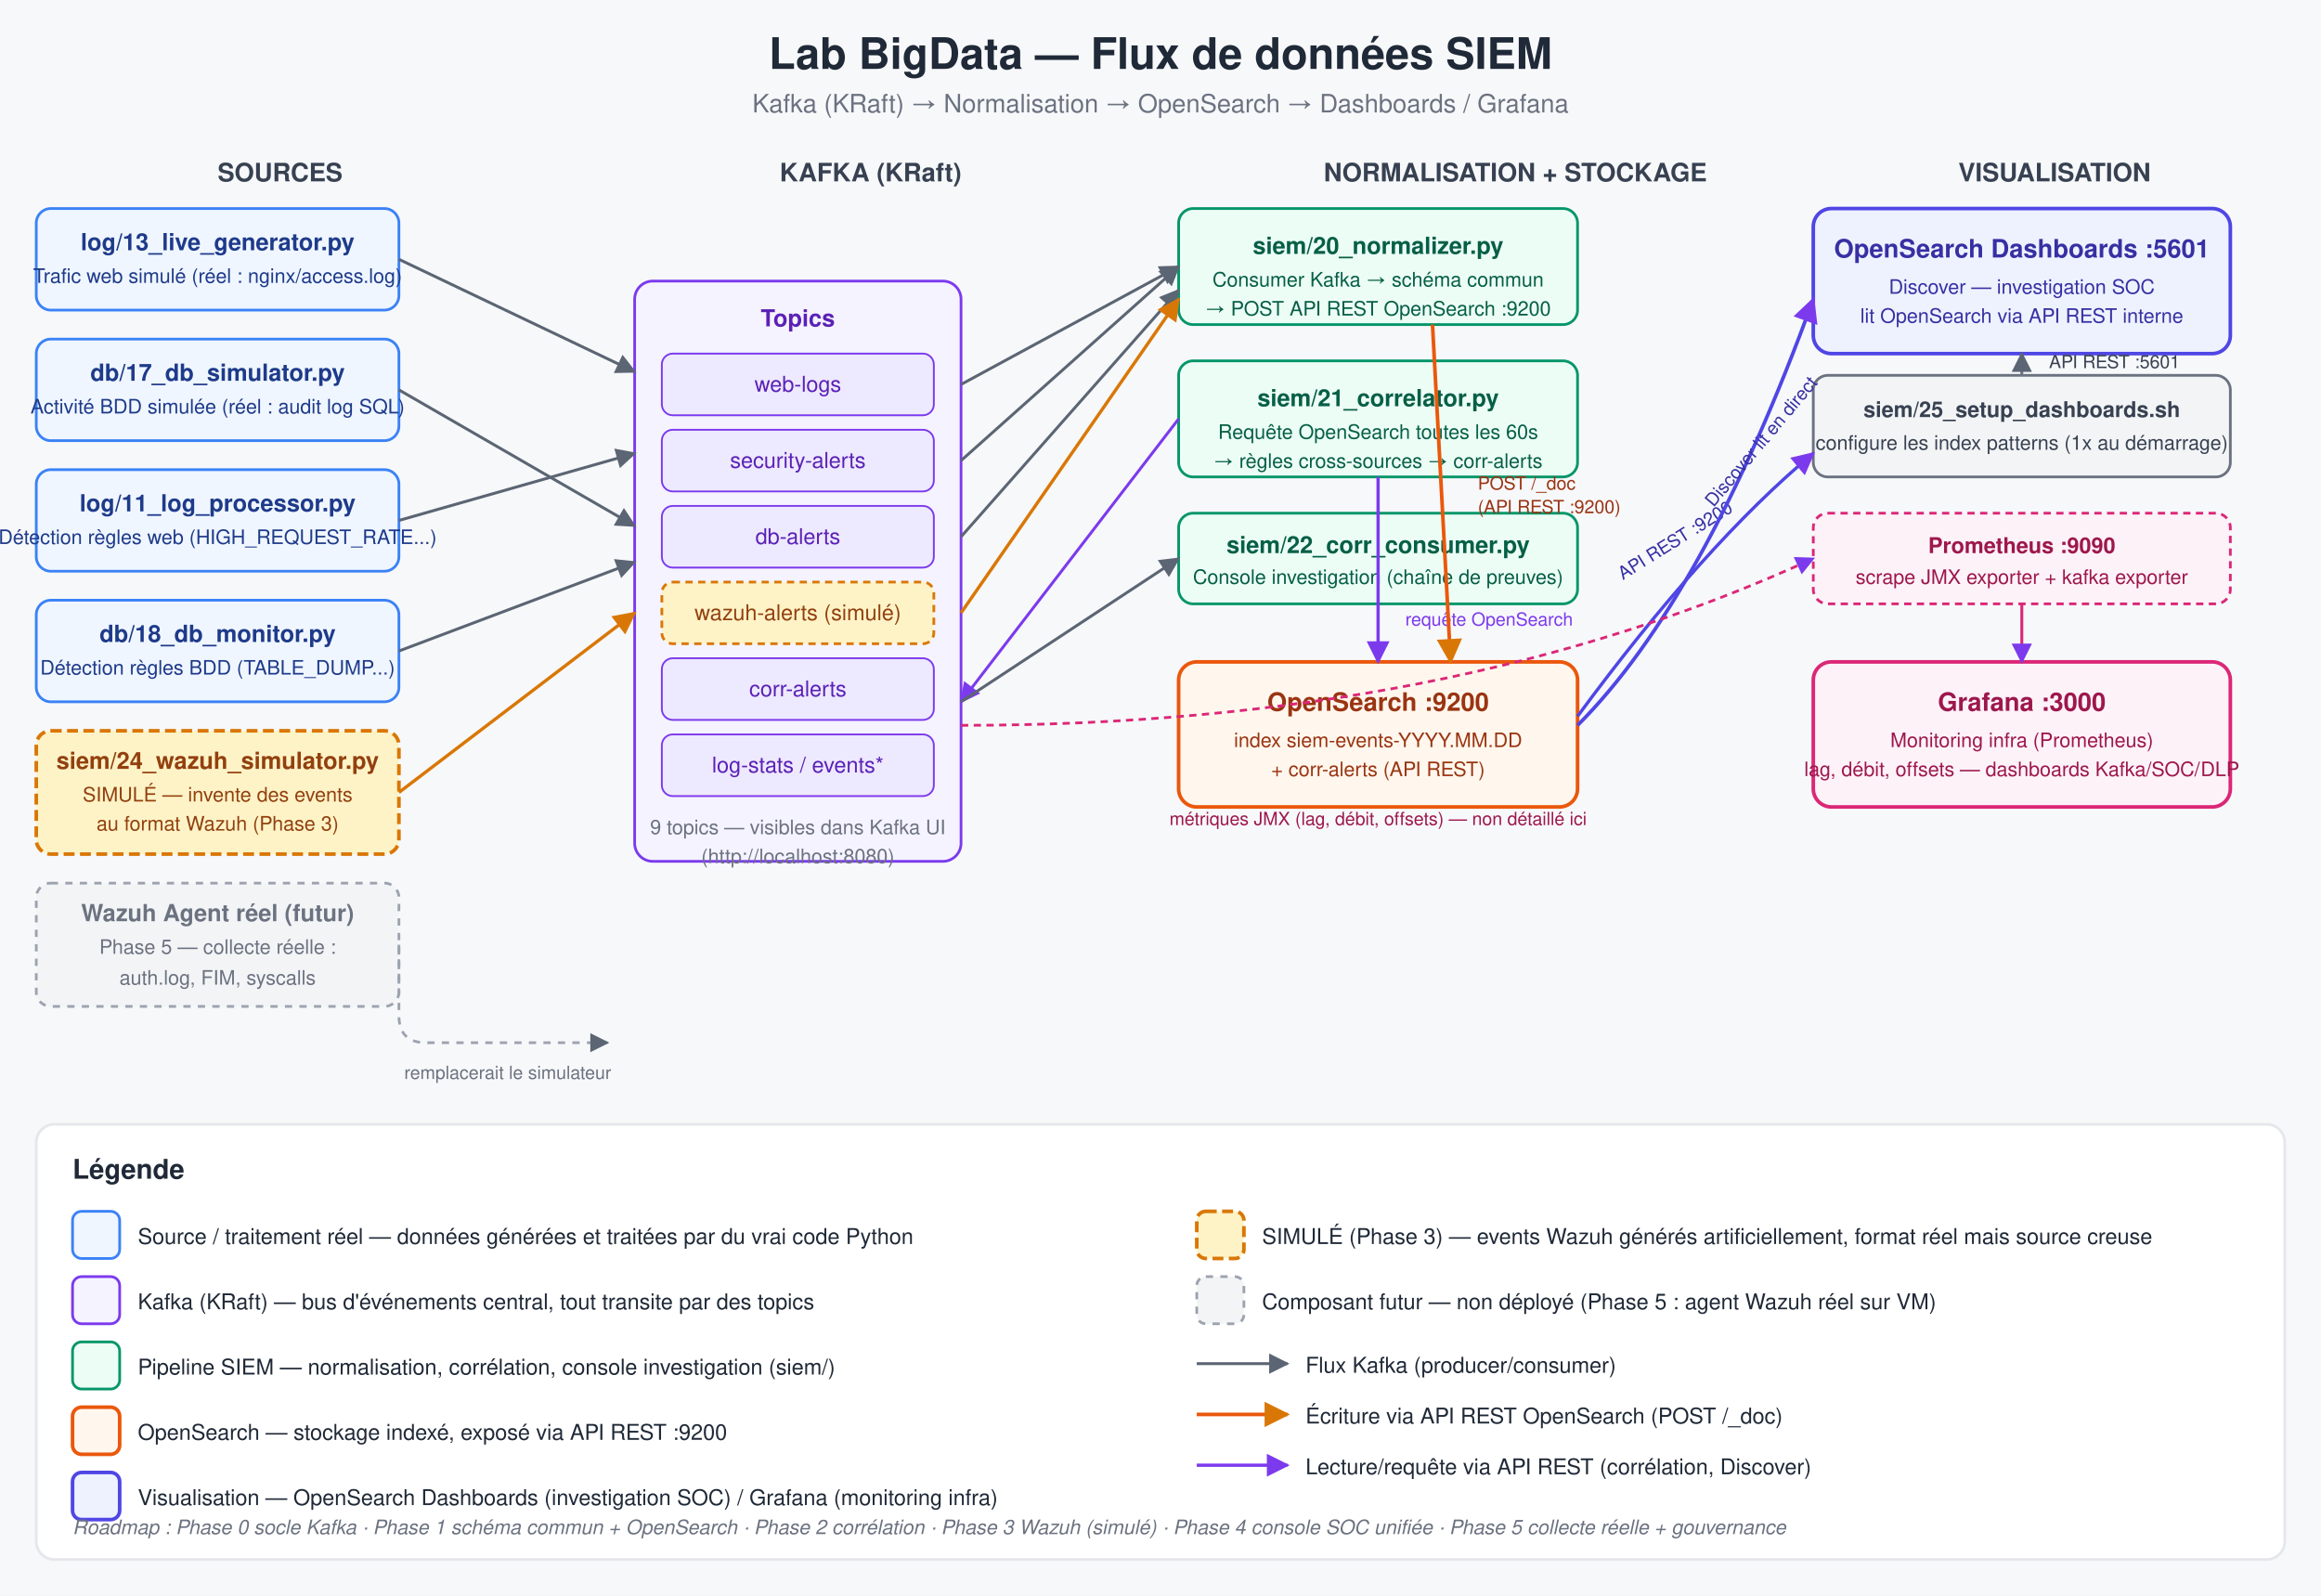
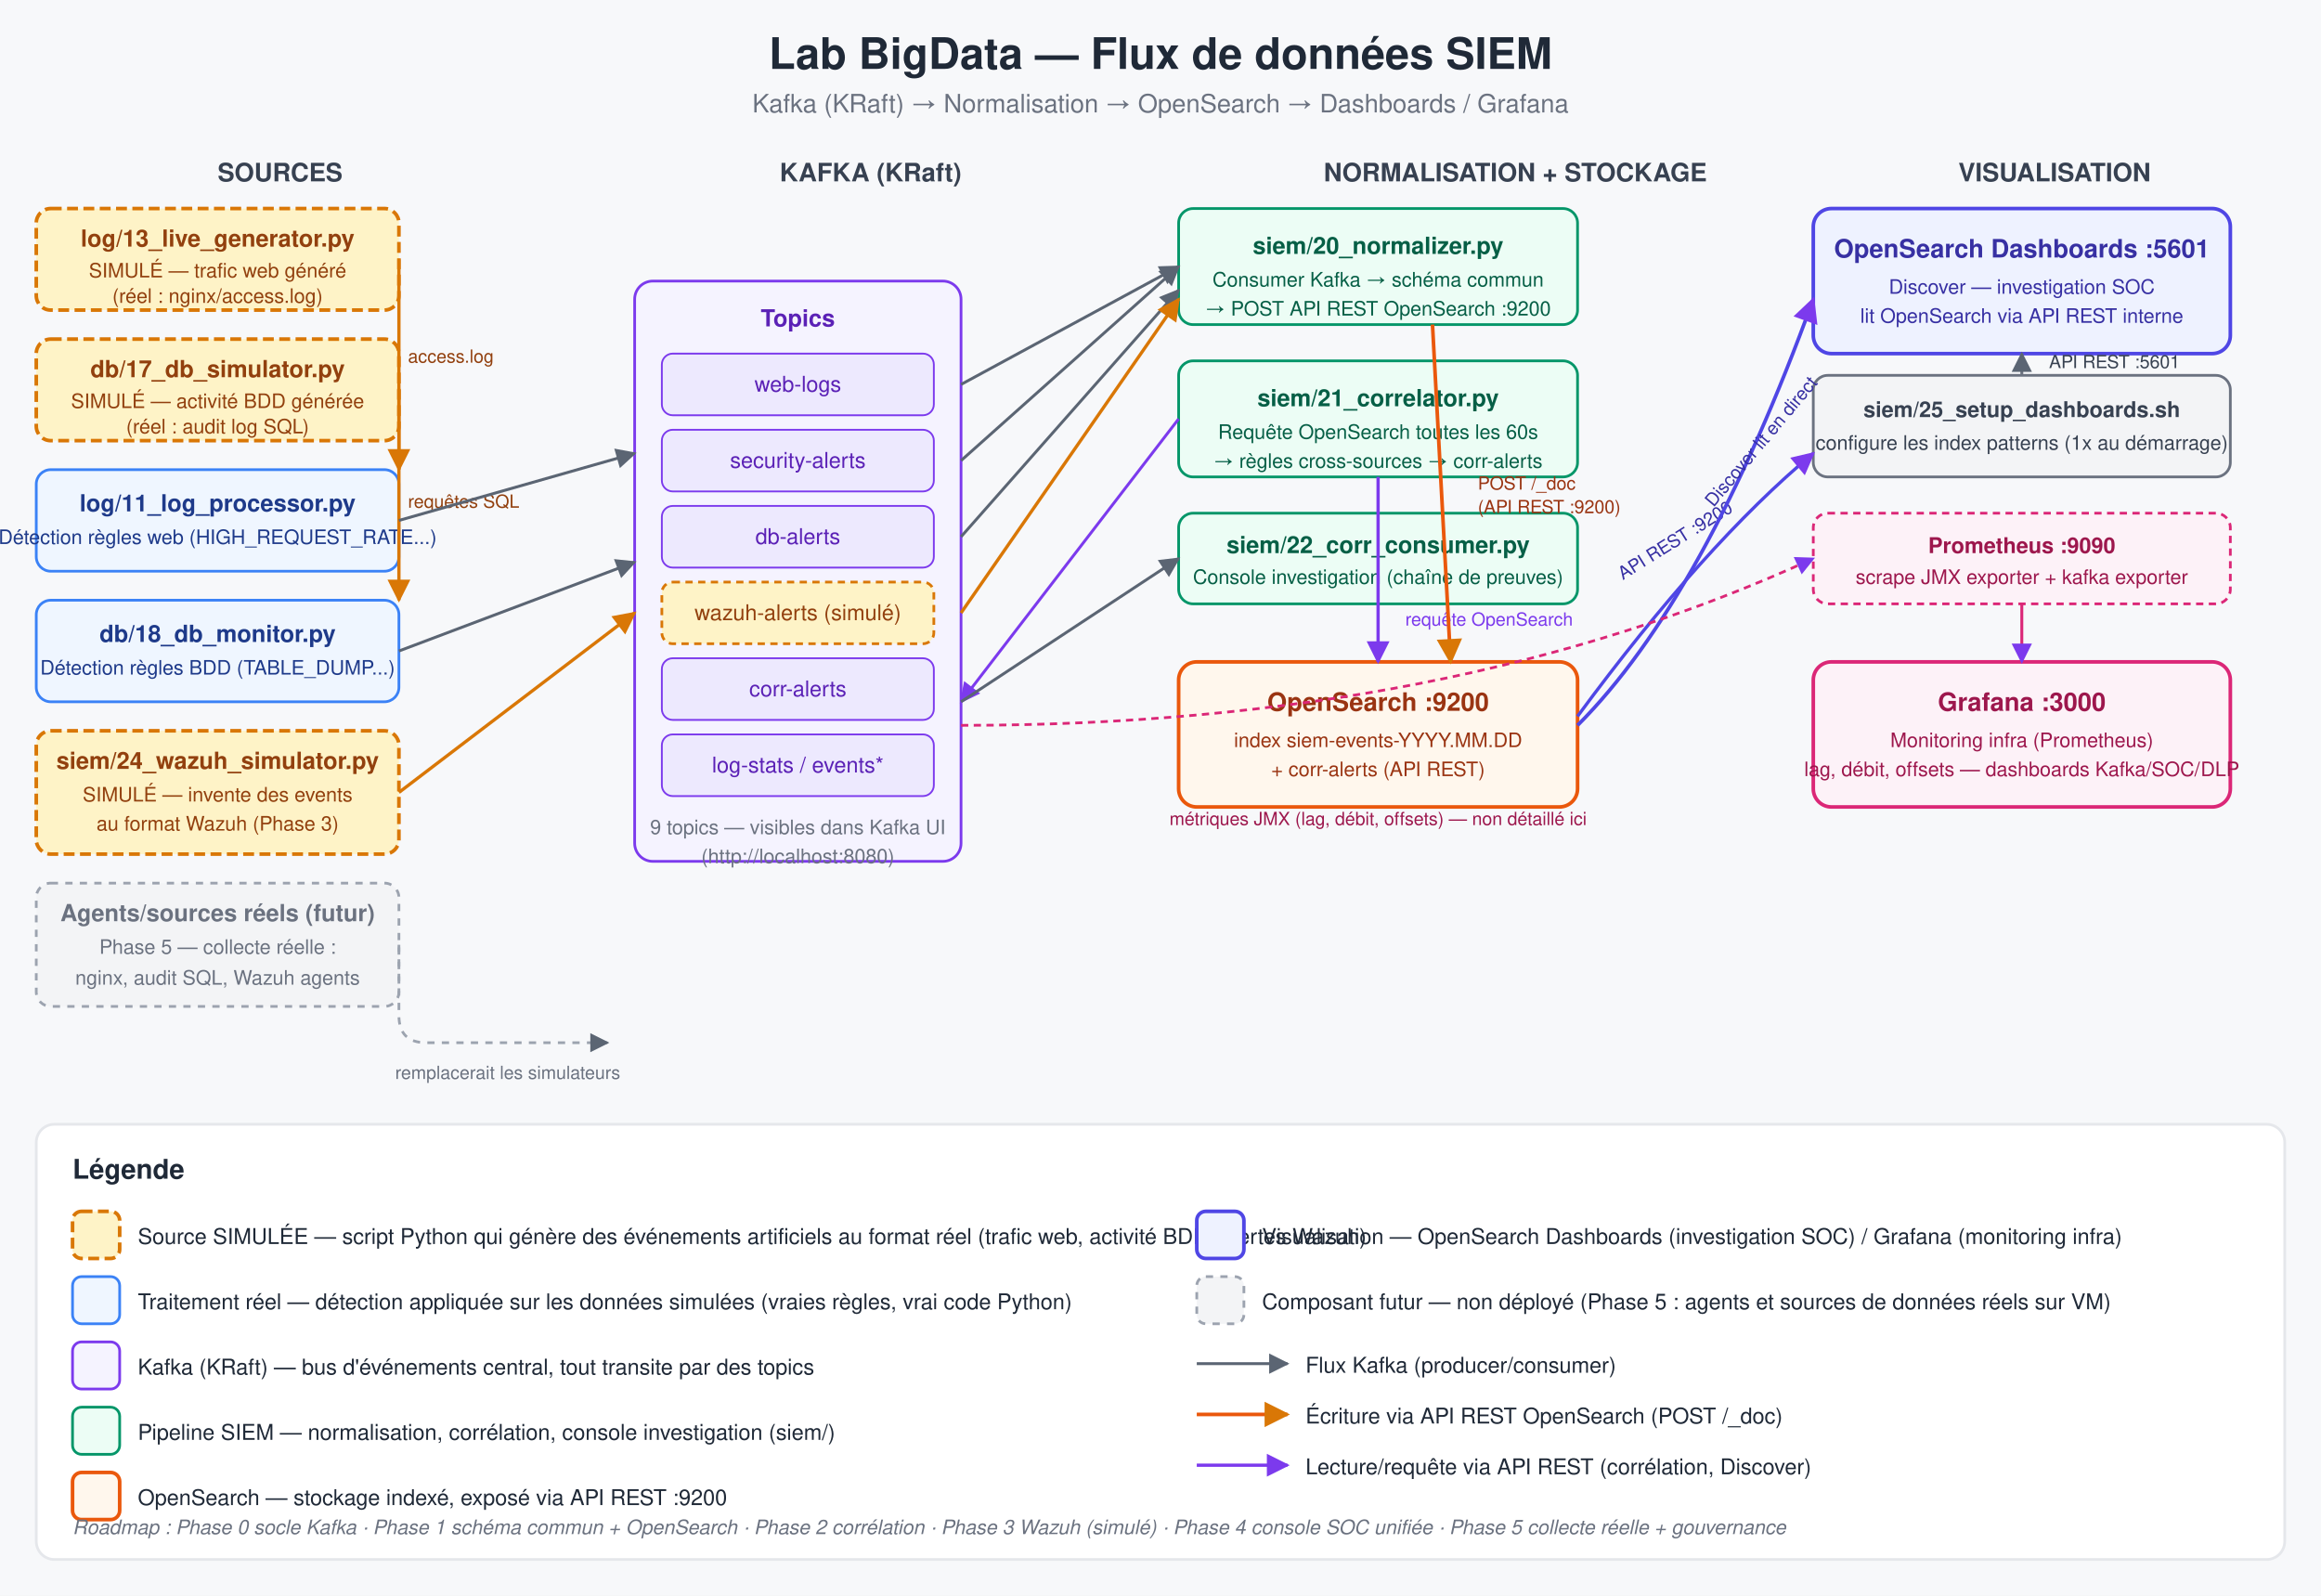
<svg xmlns="http://www.w3.org/2000/svg" viewBox="0 0 1280 880" font-family="Helvetica, Arial, sans-serif">
  <defs>
    <marker id="arrow" viewBox="0 0 10 10" refX="9" refY="5" markerWidth="7" markerHeight="7" orient="auto-start-reverse">
      <path d="M0,0 L10,5 L0,10 z" fill="#5b6573" />
    </marker>
    <marker id="arrow-orange" viewBox="0 0 10 10" refX="9" refY="5" markerWidth="7" markerHeight="7" orient="auto-start-reverse">
      <path d="M0,0 L10,5 L0,10 z" fill="#d97706" />
    </marker>
    <marker id="arrow-purple" viewBox="0 0 10 10" refX="9" refY="5" markerWidth="7" markerHeight="7" orient="auto-start-reverse">
      <path d="M0,0 L10,5 L0,10 z" fill="#7c3aed" />
    </marker>
  </defs>
  <rect width="1280" height="880" fill="#f7f8fa" />
  <text x="640" y="38" text-anchor="middle" font-size="24" font-weight="700" fill="#1f2937">Lab BigData — Flux de données SIEM</text>
  <text x="640" y="62" text-anchor="middle" font-size="14" fill="#6b7280">Kafka (KRaft) → Normalisation → OpenSearch → Dashboards / Grafana</text>
  <text x="120" y="100" font-size="14" font-weight="700" fill="#374151">SOURCES</text>
-   <rect x="20" y="115" width="200" height="56" rx="8" fill="#eff6ff" stroke="#3b82f6" stroke-width="1.5" />
-   <text x="120" y="138" text-anchor="middle" font-size="13" font-weight="600" fill="#1e3a8a">log/13_live_generator.py</text>
-   <text x="120" y="156" text-anchor="middle" font-size="11" fill="#1e3a8a">Trafic web simulé (réel : nginx/access.log)</text>
-   <rect x="20" y="187" width="200" height="56" rx="8" fill="#eff6ff" stroke="#3b82f6" stroke-width="1.5" />
-   <text x="120" y="210" text-anchor="middle" font-size="13" font-weight="600" fill="#1e3a8a">db/17_db_simulator.py</text>
-   <text x="120" y="228" text-anchor="middle" font-size="11" fill="#1e3a8a">Activité BDD simulée (réel : audit log SQL)</text>
+   <rect x="20" y="115" width="200" height="56" rx="8" fill="#fef3c7" stroke="#d97706" stroke-width="2" stroke-dasharray="6,3" />
+   <text x="120" y="136" text-anchor="middle" font-size="13" font-weight="700" fill="#92400e">log/13_live_generator.py</text>
+   <text x="120" y="153" text-anchor="middle" font-size="11" fill="#92400e">SIMULÉ — trafic web généré</text>
+   <text x="120" y="167" text-anchor="middle" font-size="11" fill="#92400e">(réel : nginx/access.log)</text>
+   <rect x="20" y="187" width="200" height="56" rx="8" fill="#fef3c7" stroke="#d97706" stroke-width="2" stroke-dasharray="6,3" />
+   <text x="120" y="208" text-anchor="middle" font-size="13" font-weight="700" fill="#92400e">db/17_db_simulator.py</text>
+   <text x="120" y="225" text-anchor="middle" font-size="11" fill="#92400e">SIMULÉ — activité BDD générée</text>
+   <text x="120" y="239" text-anchor="middle" font-size="11" fill="#92400e">(réel : audit log SQL)</text>
  <rect x="20" y="259" width="200" height="56" rx="8" fill="#eff6ff" stroke="#3b82f6" stroke-width="1.5" />
  <text x="120" y="282" text-anchor="middle" font-size="13" font-weight="600" fill="#1e3a8a">log/11_log_processor.py</text>
  <text x="120" y="300" text-anchor="middle" font-size="11" fill="#1e3a8a">Détection règles web (HIGH_REQUEST_RATE...)</text>
  <rect x="20" y="331" width="200" height="56" rx="8" fill="#eff6ff" stroke="#3b82f6" stroke-width="1.5" />
  <text x="120" y="354" text-anchor="middle" font-size="13" font-weight="600" fill="#1e3a8a">db/18_db_monitor.py</text>
  <text x="120" y="372" text-anchor="middle" font-size="11" fill="#1e3a8a">Détection règles BDD (TABLE_DUMP...)</text>
  <rect x="20" y="403" width="200" height="68" rx="8" fill="#fef3c7" stroke="#d97706" stroke-width="2" stroke-dasharray="6,3" />
  <text x="120" y="424" text-anchor="middle" font-size="13" font-weight="700" fill="#92400e">siem/24_wazuh_simulator.py</text>
  <text x="120" y="442" text-anchor="middle" font-size="11" fill="#92400e">SIMULÉ — invente des events</text>
  <text x="120" y="458" text-anchor="middle" font-size="11" fill="#92400e">au format Wazuh (Phase 3)</text>
  <rect x="20" y="487" width="200" height="68" rx="8" fill="#f3f4f6" stroke="#9ca3af" stroke-width="1.5" stroke-dasharray="4,4" />
-   <text x="120" y="508" text-anchor="middle" font-size="13" font-weight="600" fill="#6b7280">Wazuh Agent réel (futur)</text>
+   <text x="120" y="508" text-anchor="middle" font-size="13" font-weight="600" fill="#6b7280">Agents/sources réels (futur)</text>
  <text x="120" y="526" text-anchor="middle" font-size="11" fill="#6b7280">Phase 5 — collecte réelle :</text>
-   <text x="120" y="543" text-anchor="middle" font-size="11" fill="#6b7280">auth.log, FIM, syscalls</text>
+   <text x="120" y="543" text-anchor="middle" font-size="11" fill="#6b7280">nginx, audit SQL, Wazuh agents</text>
  <text x="430" y="100" font-size="14" font-weight="700" fill="#374151">KAFKA (KRaft)</text>
  <rect x="350" y="155" width="180" height="320" rx="10" fill="#f5f3ff" stroke="#7c3aed" stroke-width="1.5" />
  <text x="440" y="180" text-anchor="middle" font-size="13" font-weight="700" fill="#5b21b6">Topics</text>
  <rect x="365" y="195" width="150" height="34" rx="6" fill="#ede9fe" stroke="#7c3aed" stroke-width="1" />
  <text x="440" y="216" text-anchor="middle" font-size="12" fill="#5b21b6">web-logs</text>
  <rect x="365" y="237" width="150" height="34" rx="6" fill="#ede9fe" stroke="#7c3aed" stroke-width="1" />
  <text x="440" y="258" text-anchor="middle" font-size="12" fill="#5b21b6">security-alerts</text>
  <rect x="365" y="279" width="150" height="34" rx="6" fill="#ede9fe" stroke="#7c3aed" stroke-width="1" />
  <text x="440" y="300" text-anchor="middle" font-size="12" fill="#5b21b6">db-alerts</text>
  <rect x="365" y="321" width="150" height="34" rx="6" fill="#fef3c7" stroke="#d97706" stroke-width="1.5" stroke-dasharray="4,3" />
  <text x="440" y="342" text-anchor="middle" font-size="12" fill="#92400e">wazuh-alerts (simulé)</text>
  <rect x="365" y="363" width="150" height="34" rx="6" fill="#ede9fe" stroke="#7c3aed" stroke-width="1" />
  <text x="440" y="384" text-anchor="middle" font-size="12" fill="#5b21b6">corr-alerts</text>
  <rect x="365" y="405" width="150" height="34" rx="6" fill="#ede9fe" stroke="#7c3aed" stroke-width="1" />
  <text x="440" y="426" text-anchor="middle" font-size="12" fill="#5b21b6">log-stats / events*</text>
  <text x="440" y="460" text-anchor="middle" font-size="11" fill="#6b7280">9 topics — visibles dans Kafka UI</text>
  <text x="440" y="476" text-anchor="middle" font-size="11" fill="#6b7280">(http://localhost:8080)</text>
  <text x="730" y="100" font-size="14" font-weight="700" fill="#374151">NORMALISATION + STOCKAGE</text>
  <rect x="650" y="115" width="220" height="64" rx="8" fill="#ecfdf5" stroke="#059669" stroke-width="1.5" />
  <text x="760" y="140" text-anchor="middle" font-size="13" font-weight="700" fill="#065f46">siem/20_normalizer.py</text>
  <text x="760" y="158" text-anchor="middle" font-size="11" fill="#065f46">Consumer Kafka → schéma commun</text>
  <text x="760" y="174" text-anchor="middle" font-size="11" fill="#065f46">→ POST API REST OpenSearch :9200</text>
  <rect x="650" y="199" width="220" height="64" rx="8" fill="#ecfdf5" stroke="#059669" stroke-width="1.5" />
  <text x="760" y="224" text-anchor="middle" font-size="13" font-weight="700" fill="#065f46">siem/21_correlator.py</text>
  <text x="760" y="242" text-anchor="middle" font-size="11" fill="#065f46">Requête OpenSearch toutes les 60s</text>
  <text x="760" y="258" text-anchor="middle" font-size="11" fill="#065f46">→ règles cross-sources → corr-alerts</text>
  <rect x="650" y="283" width="220" height="50" rx="8" fill="#ecfdf5" stroke="#059669" stroke-width="1.5" />
  <text x="760" y="305" text-anchor="middle" font-size="13" font-weight="700" fill="#065f46">siem/22_corr_consumer.py</text>
  <text x="760" y="322" text-anchor="middle" font-size="11" fill="#065f46">Console investigation (chaîne de preuves)</text>
  <rect x="650" y="365" width="220" height="80" rx="10" fill="#fff7ed" stroke="#ea580c" stroke-width="2" />
  <text x="760" y="392" text-anchor="middle" font-size="14" font-weight="700" fill="#9a3412">OpenSearch :9200</text>
  <text x="760" y="412" text-anchor="middle" font-size="11" fill="#9a3412">index siem-events-YYYY.MM.DD</text>
  <text x="760" y="428" text-anchor="middle" font-size="11" fill="#9a3412">+ corr-alerts (API REST)</text>
  <text x="1080" y="100" font-size="14" font-weight="700" fill="#374151">VISUALISATION</text>
  <rect x="1000" y="115" width="230" height="80" rx="10" fill="#eef2ff" stroke="#4f46e5" stroke-width="2" />
  <text x="1115" y="142" text-anchor="middle" font-size="14" font-weight="700" fill="#3730a3">OpenSearch Dashboards :5601</text>
  <text x="1115" y="162" text-anchor="middle" font-size="11" fill="#3730a3">Discover — investigation SOC</text>
  <text x="1115" y="178" text-anchor="middle" font-size="11" fill="#3730a3">lit OpenSearch via API REST interne</text>
  <rect x="1000" y="207" width="230" height="56" rx="8" fill="#f3f4f6" stroke="#6b7280" stroke-width="1.5" />
  <text x="1115" y="230" text-anchor="middle" font-size="12" font-weight="600" fill="#374151">siem/25_setup_dashboards.sh</text>
  <text x="1115" y="248" text-anchor="middle" font-size="11" fill="#374151">configure les index patterns (1x au démarrage)</text>
  <rect x="1000" y="365" width="230" height="80" rx="10" fill="#fdf2f8" stroke="#db2777" stroke-width="2" />
  <text x="1115" y="392" text-anchor="middle" font-size="14" font-weight="700" fill="#9d174d">Grafana :3000</text>
  <text x="1115" y="412" text-anchor="middle" font-size="11" fill="#9d174d">Monitoring infra (Prometheus)</text>
  <text x="1115" y="428" text-anchor="middle" font-size="11" fill="#9d174d">lag, débit, offsets — dashboards Kafka/SOC/DLP</text>
  <rect x="1000" y="283" width="230" height="50" rx="8" fill="#fdf2f8" stroke="#db2777" stroke-width="1.5" stroke-dasharray="4,3" />
  <text x="1115" y="305" text-anchor="middle" font-size="12" font-weight="600" fill="#9d174d">Prometheus :9090</text>
  <text x="1115" y="322" text-anchor="middle" font-size="11" fill="#9d174d">scrape JMX exporter + kafka exporter</text>
-   <path d="M220,143 L350,205" fill="none" stroke="#5b6573" stroke-width="1.6" marker-end="url(#arrow)" />
-   <path d="M220,215 L350,290" fill="none" stroke="#5b6573" stroke-width="1.6" marker-end="url(#arrow)" />
+   <path d="M220,143 L220,259" fill="none" stroke="#d97706" stroke-width="1.8" marker-end="url(#arrow-orange)" />
+   <text x="225" y="200" font-size="10" fill="#92400e">access.log</text>
+   <path d="M220,215 L220,331" fill="none" stroke="#d97706" stroke-width="1.8" marker-end="url(#arrow-orange)" />
+   <text x="225" y="280" font-size="10" fill="#92400e">requêtes SQL</text>
  <path d="M220,287 L350,250" fill="none" stroke="#5b6573" stroke-width="1.6" marker-end="url(#arrow)" />
  <path d="M220,359 L350,310" fill="none" stroke="#5b6573" stroke-width="1.6" marker-end="url(#arrow)" />
  <path d="M220,437 L350,338" fill="none" stroke="#d97706" stroke-width="1.8" marker-end="url(#arrow-orange)" />
  <path d="M220,521 L220,560 Q220,575 235,575 L335,575" fill="none" stroke="#9ca3af" stroke-width="1.5" stroke-dasharray="4,4" marker-end="url(#arrow)" />
-   <text x="280" y="595" text-anchor="middle" font-size="10" fill="#6b7280">remplacerait le simulateur</text>
+   <text x="280" y="595" text-anchor="middle" font-size="10" fill="#6b7280">remplacerait les simulateurs</text>
  <path d="M530,212 L650,147" fill="none" stroke="#5b6573" stroke-width="1.6" marker-end="url(#arrow)" />
  <path d="M530,254 L650,147" fill="none" stroke="#5b6573" stroke-width="1.6" marker-end="url(#arrow)" />
  <path d="M530,296 L650,160" fill="none" stroke="#5b6573" stroke-width="1.6" marker-end="url(#arrow)" />
  <path d="M530,338 L650,165" fill="none" stroke="#d97706" stroke-width="1.8" marker-end="url(#arrow-orange)" />
  <path d="M760,263 L760,365" fill="none" stroke="#7c3aed" stroke-width="1.8" marker-end="url(#arrow-purple)" />
  <text x="775" y="345" font-size="10" fill="#7c3aed">requête OpenSearch</text>
  <path d="M790,179 L800,365" fill="none" stroke="#ea580c" stroke-width="2" marker-end="url(#arrow-orange)" />
  <text x="815" y="270" font-size="10" fill="#9a3412">POST /_doc</text>
  <text x="815" y="283" font-size="10" fill="#9a3412">(API REST :9200)</text>
  <path d="M650,231 L530,387" fill="none" stroke="#7c3aed" stroke-width="1.6" marker-end="url(#arrow-purple)" />
  <path d="M530,387 L650,308" fill="none" stroke="#5b6573" stroke-width="1.6" marker-end="url(#arrow)" />
  <path d="M870,395 Q940,300 1000,250" fill="none" stroke="#4f46e5" stroke-width="1.8" marker-end="url(#arrow-purple)" />
  <text x="895" y="320" font-size="10" fill="#3730a3" transform="rotate(-32 895 320)">API REST :9200</text>
  <path d="M870,400 Q940,330 1000,165" fill="none" stroke="#4f46e5" stroke-width="2" marker-end="url(#arrow-purple)" />
  <text x="945" y="280" font-size="10" fill="#3730a3" transform="rotate(-50 945 280)">Discover lit en direct</text>
  <path d="M1115,207 L1115,195" fill="none" stroke="#6b7280" stroke-width="1.6" marker-end="url(#arrow)" />
  <text x="1130" y="203" font-size="10" fill="#374151">API REST :5601</text>
  <path d="M1115,333 L1115,365" fill="none" stroke="#db2777" stroke-width="1.6" marker-end="url(#arrow-purple)" />
  <path d="M530,400 Q800,400 1000,308" fill="none" stroke="#db2777" stroke-width="1.5" stroke-dasharray="4,3" marker-end="url(#arrow-purple)" />
  <text x="760" y="455" text-anchor="middle" font-size="10" fill="#9d174d">métriques JMX (lag, débit, offsets) — non détaillé ici</text>
  <g transform="translate(20,620)">
    <rect x="0" y="0" width="1240" height="240" rx="10" fill="#ffffff" stroke="#e5e7eb" stroke-width="1.5" />
    <text x="20" y="30" font-size="15" font-weight="700" fill="#1f2937">Légende</text>
-     <rect x="20" y="48" width="26" height="26" rx="5" fill="#eff6ff" stroke="#3b82f6" stroke-width="1.5" />
-     <text x="56" y="66" font-size="12" fill="#1f2937">Source / traitement réel — données générées et traitées par du vrai code Python</text>
-     <rect x="20" y="84" width="26" height="26" rx="5" fill="#f5f3ff" stroke="#7c3aed" stroke-width="1.5" />
-     <text x="56" y="102" font-size="12" fill="#1f2937">Kafka (KRaft) — bus d'événements central, tout transite par des topics</text>
-     <rect x="20" y="120" width="26" height="26" rx="5" fill="#ecfdf5" stroke="#059669" stroke-width="1.5" />
-     <text x="56" y="138" font-size="12" fill="#1f2937">Pipeline SIEM — normalisation, corrélation, console investigation (siem/)</text>
-     <rect x="20" y="156" width="26" height="26" rx="5" fill="#fff7ed" stroke="#ea580c" stroke-width="2" />
-     <text x="56" y="174" font-size="12" fill="#1f2937">OpenSearch — stockage indexé, exposé via API REST :9200</text>
-     <rect x="20" y="192" width="26" height="26" rx="5" fill="#eef2ff" stroke="#4f46e5" stroke-width="2" />
-     <text x="56" y="210" font-size="12" fill="#1f2937">Visualisation — OpenSearch Dashboards (investigation SOC) / Grafana (monitoring infra)</text>
-     <rect x="640" y="48" width="26" height="26" rx="5" fill="#fef3c7" stroke="#d97706" stroke-width="2" stroke-dasharray="6,3" />
-     <text x="676" y="66" font-size="12" fill="#1f2937">SIMULÉ (Phase 3) — events Wazuh générés artificiellement, format réel mais source creuse</text>
+     <rect x="20" y="48" width="26" height="26" rx="5" fill="#fef3c7" stroke="#d97706" stroke-width="2" stroke-dasharray="6,3" />
+     <text x="56" y="66" font-size="12" fill="#1f2937">Source SIMULÉE — script Python qui génère des événements artificiels au format réel (trafic web, activité BDD, alertes Wazuh)</text>
+     <rect x="20" y="84" width="26" height="26" rx="5" fill="#eff6ff" stroke="#3b82f6" stroke-width="1.5" />
+     <text x="56" y="102" font-size="12" fill="#1f2937">Traitement réel — détection appliquée sur les données simulées (vraies règles, vrai code Python)</text>
+     <rect x="20" y="120" width="26" height="26" rx="5" fill="#f5f3ff" stroke="#7c3aed" stroke-width="1.5" />
+     <text x="56" y="138" font-size="12" fill="#1f2937">Kafka (KRaft) — bus d'événements central, tout transite par des topics</text>
+     <rect x="20" y="156" width="26" height="26" rx="5" fill="#ecfdf5" stroke="#059669" stroke-width="1.5" />
+     <text x="56" y="174" font-size="12" fill="#1f2937">Pipeline SIEM — normalisation, corrélation, console investigation (siem/)</text>
+     <rect x="20" y="192" width="26" height="26" rx="5" fill="#fff7ed" stroke="#ea580c" stroke-width="2" />
+     <text x="56" y="210" font-size="12" fill="#1f2937">OpenSearch — stockage indexé, exposé via API REST :9200</text>
+     <rect x="640" y="48" width="26" height="26" rx="5" fill="#eef2ff" stroke="#4f46e5" stroke-width="2" />
+     <text x="676" y="66" font-size="12" fill="#1f2937">Visualisation — OpenSearch Dashboards (investigation SOC) / Grafana (monitoring infra)</text>
    <rect x="640" y="84" width="26" height="26" rx="5" fill="#f3f4f6" stroke="#9ca3af" stroke-width="1.5" stroke-dasharray="4,4" />
-     <text x="676" y="102" font-size="12" fill="#1f2937">Composant futur — non déployé (Phase 5 : agent Wazuh réel sur VM)</text>
+     <text x="676" y="102" font-size="12" fill="#1f2937">Composant futur — non déployé (Phase 5 : agents et sources de données réels sur VM)</text>
    <line x1="640" y1="132" x2="690" y2="132" stroke="#5b6573" stroke-width="1.6" marker-end="url(#arrow)" />
    <text x="700" y="137" font-size="12" fill="#1f2937">Flux Kafka (producer/consumer)</text>
    <line x1="640" y1="160" x2="690" y2="160" stroke="#ea580c" stroke-width="2" marker-end="url(#arrow-orange)" />
    <text x="700" y="165" font-size="12" fill="#1f2937">Écriture via API REST OpenSearch (POST /_doc)</text>
    <line x1="640" y1="188" x2="690" y2="188" stroke="#7c3aed" stroke-width="1.8" marker-end="url(#arrow-purple)" />
    <text x="700" y="193" font-size="12" fill="#1f2937">Lecture/requête via API REST (corrélation, Discover)</text>
    <text x="20" y="226" font-size="11" fill="#6b7280" font-style="italic">Roadmap : Phase 0 socle Kafka · Phase 1 schéma commun + OpenSearch · Phase 2 corrélation · Phase 3 Wazuh (simulé) · Phase 4 console SOC unifiée · Phase 5 collecte réelle + gouvernance</text>
  </g>
</svg>
